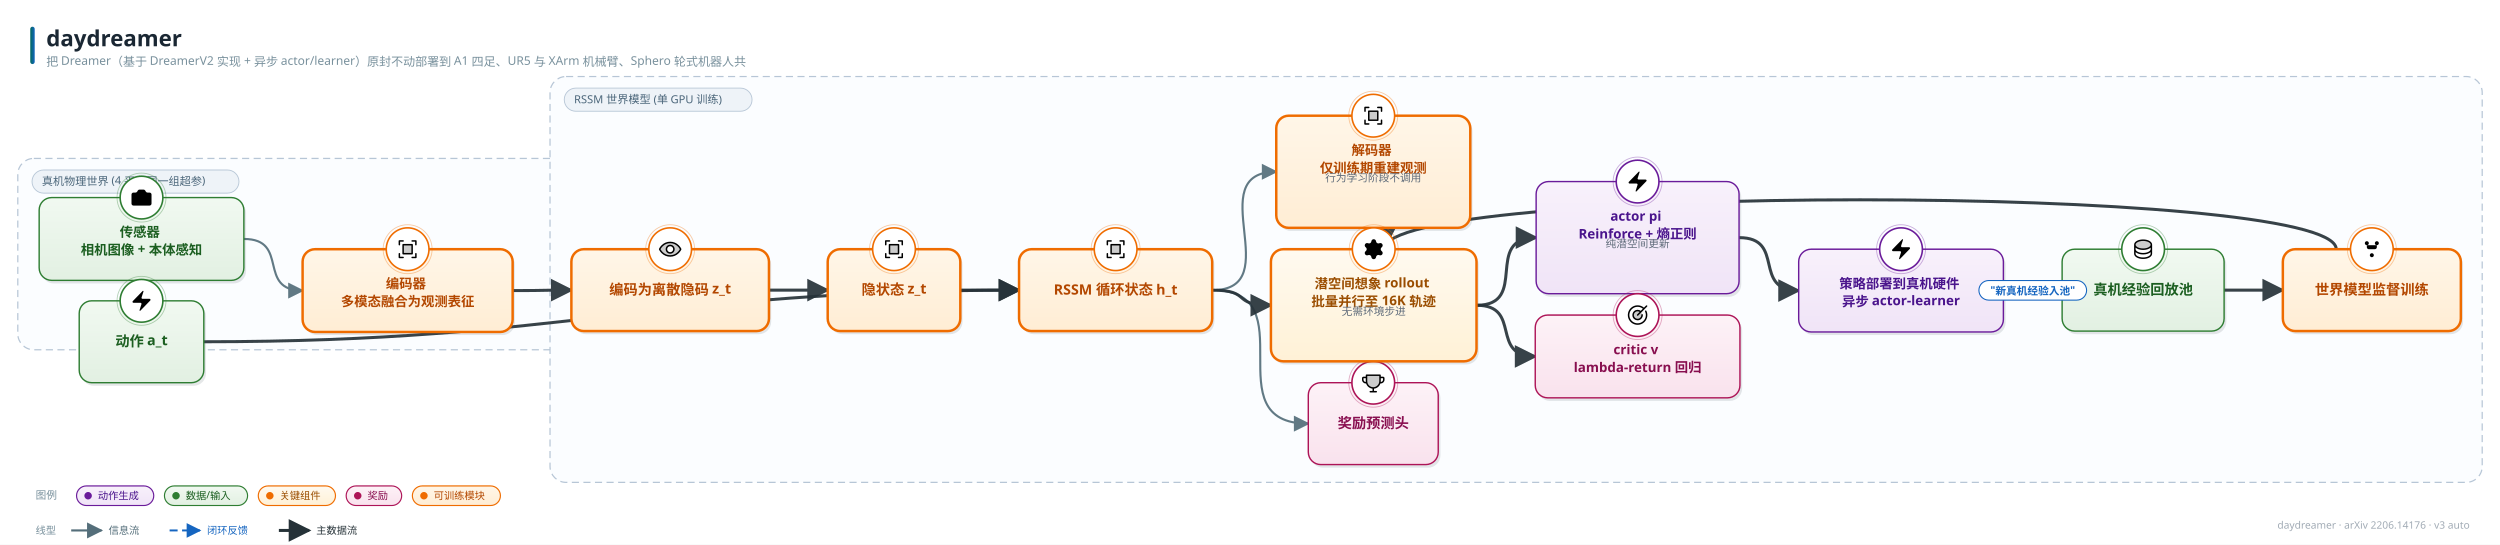
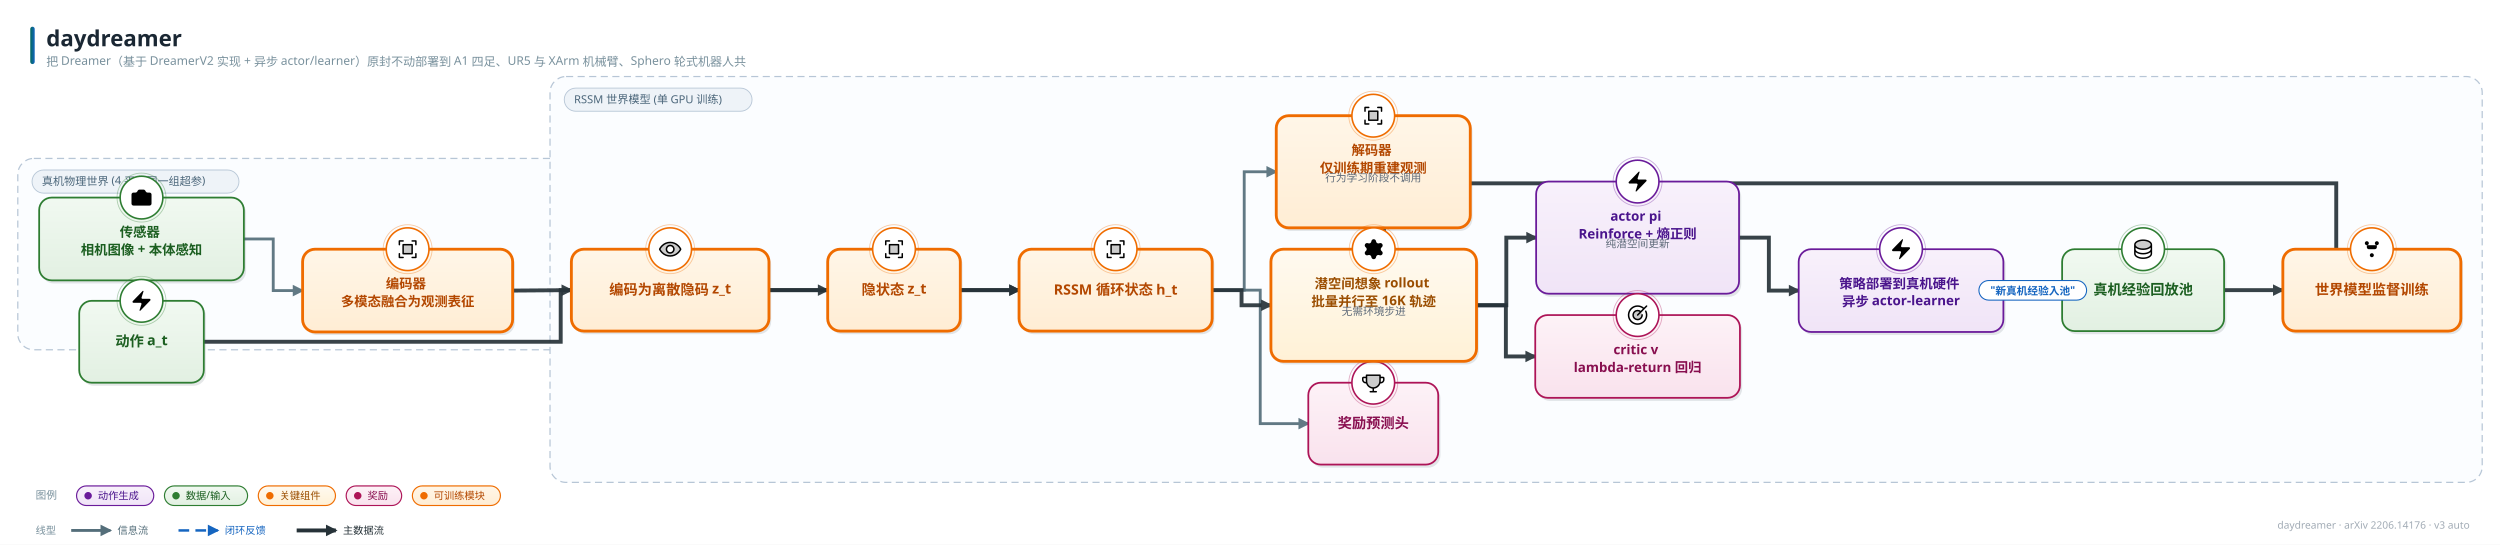
<svg xmlns="http://www.w3.org/2000/svg" width="2809" height="612" viewBox="0 0 2809 612" font-family="'PingFang SC','Hiragino Sans GB','Microsoft YaHei','Segoe UI',sans-serif">
  <style>text{font-family:'PingFang SC','Hiragino Sans GB','Microsoft YaHei','Segoe UI',sans-serif;} .lbl{font-weight:700;}</style>
  <defs>
    <linearGradient id="g-data" x1="0" y1="0" x2="0" y2="1">
      <stop offset="0" stop-color="#f1f9f1" />
      <stop offset="1" stop-color="#e2f0e2" />
    </linearGradient>
    <linearGradient id="g-frozen" x1="0" y1="0" x2="0" y2="1">
      <stop offset="0" stop-color="#f0f7fe" />
      <stop offset="1" stop-color="#dcecfb" />
    </linearGradient>
    <linearGradient id="g-train" x1="0" y1="0" x2="0" y2="1">
      <stop offset="0" stop-color="#fff6e8" />
      <stop offset="1" stop-color="#ffedd4" />
    </linearGradient>
    <linearGradient id="g-loss" x1="0" y1="0" x2="0" y2="1">
      <stop offset="0" stop-color="#fdf0f1" />
      <stop offset="1" stop-color="#f9e0e2" />
    </linearGradient>
    <linearGradient id="g-act" x1="0" y1="0" x2="0" y2="1">
      <stop offset="0" stop-color="#f8f1fb" />
      <stop offset="1" stop-color="#f0e4f7" />
    </linearGradient>
    <linearGradient id="g-loop" x1="0" y1="0" x2="0" y2="1">
      <stop offset="0" stop-color="#f2f5f7" />
      <stop offset="1" stop-color="#e6ebee" />
    </linearGradient>
    <linearGradient id="g-env" x1="0" y1="0" x2="0" y2="1">
      <stop offset="0" stop-color="#eef8f6" />
      <stop offset="1" stop-color="#dcf0ec" />
    </linearGradient>
    <linearGradient id="g-mem" x1="0" y1="0" x2="0" y2="1">
      <stop offset="0" stop-color="#fffef0" />
      <stop offset="1" stop-color="#fdf6d8" />
    </linearGradient>
    <linearGradient id="g-reward" x1="0" y1="0" x2="0" y2="1">
      <stop offset="0" stop-color="#fdf2f7" />
      <stop offset="1" stop-color="#f9e2ed" />
    </linearGradient>
    <linearGradient id="g-key" x1="0" y1="0" x2="0" y2="1">
      <stop offset="0" stop-color="#fffaf0" />
      <stop offset="1" stop-color="#fff1d6" />
    </linearGradient>
    <linearGradient id="g-title" x1="0" y1="0" x2="1" y2="0">
      <stop offset="0" stop-color="#00695c" />
      <stop offset="1" stop-color="#1565c0" />
    </linearGradient>
-     <marker id="arr-main" viewBox="0 0 10 10" refX="9" refY="5" markerWidth="7.5" markerHeight="7.5" orient="auto-start-reverse">
+     <marker id="arr-main" viewBox="0 0 10 10" refX="8.5" refY="5" markerWidth="13" markerHeight="13" markerUnits="userSpaceOnUse" orient="auto-start-reverse">
      <path d="M0 0 L10 5 L0 10 z" fill="#546e7a" />
    </marker>
-     <marker id="arr-thick" viewBox="0 0 10 10" refX="9" refY="5" markerWidth="7.5" markerHeight="7.5" orient="auto-start-reverse">
+     <marker id="arr-thick" viewBox="0 0 10 10" refX="8.5" refY="5" markerWidth="13" markerHeight="13" markerUnits="userSpaceOnUse" orient="auto-start-reverse">
      <path d="M0 0 L10 5 L0 10 z" fill="#263238" />
    </marker>
-     <marker id="arr-thin" viewBox="0 0 10 10" refX="9" refY="5" markerWidth="7.5" markerHeight="7.5" orient="auto-start-reverse">
+     <marker id="arr-thin" viewBox="0 0 10 10" refX="8.5" refY="5" markerWidth="13" markerHeight="13" markerUnits="userSpaceOnUse" orient="auto-start-reverse">
      <path d="M0 0 L10 5 L0 10 z" fill="#9fb0bb" />
    </marker>
-     <marker id="arr-fb" viewBox="0 0 10 10" refX="9" refY="5" markerWidth="7.5" markerHeight="7.5" orient="auto-start-reverse">
+     <marker id="arr-fb" viewBox="0 0 10 10" refX="8.5" refY="5" markerWidth="13" markerHeight="13" markerUnits="userSpaceOnUse" orient="auto-start-reverse">
      <path d="M0 0 L10 5 L0 10 z" fill="#1565c0" />
    </marker>
-     <marker id="arr-loss" viewBox="0 0 10 10" refX="9" refY="5" markerWidth="7.5" markerHeight="7.5" orient="auto-start-reverse">
+     <marker id="arr-loss" viewBox="0 0 10 10" refX="8.5" refY="5" markerWidth="13" markerHeight="13" markerUnits="userSpaceOnUse" orient="auto-start-reverse">
      <path d="M0 0 L10 5 L0 10 z" fill="#c62828" />
    </marker>
  </defs>
  <rect width="2809" height="612" fill="#ffffff" />
  <rect x="34" y="30" width="5" height="42" rx="2.5" fill="url(#g-title)" />
  <text x="52" y="52" font-size="25" font-weight="800" fill="#1a2733">daydreamer</text>
  <text x="52" y="74" font-size="13.5" fill="#78909c">把 Dreamer（基于 DreamerV2 实现 + 异步 actor/learner）原封不动部署到 A1 四足、UR5 与 XArm 机械臂、Sphero 轮式机器人共 </text>
  <text x="2775" y="594" font-size="11.5" fill="#a0aab4" text-anchor="end">daydreamer · arXiv 2206.14176 · v3 auto</text>
  <rect x="20" y="178" width="2503" height="215" rx="18" fill="#fbfdff" stroke="#b7c6d6" stroke-width="1.4" stroke-dasharray="8 5" />
  <rect x="36" y="191" width="232.5" height="26" rx="13" fill="#eef3f8" stroke="#b7c6d6" />
  <text x="47" y="208" font-size="12.5" fill="#4a6579">真机物理世界 (4 平台同一组超参)</text>
  <rect x="618" y="86" width="2171" height="456" rx="18" fill="#fbfdff" stroke="#b7c6d6" stroke-width="1.4" stroke-dasharray="8 5" />
  <rect x="634" y="99" width="211.0" height="26" rx="13" fill="#eef3f8" stroke="#b7c6d6" />
  <text x="645" y="116" font-size="12.5" fill="#4a6579">RSSM 世界模型 (单 GPU 训练)</text>
-   <path d="M 274.0 268.5 C 326.1 268.5, 287.9 326.5, 340.0 326.5" fill="none" stroke="#546e7a" stroke-width="2.4" marker-end="url(#arr-main)" opacity="0.92" />
-   <path d="M 2251.0 326.5 C 2297.0 326.5, 2271.0 326.0, 2317.0 326.0" fill="none" stroke="#1565c0" stroke-width="2.2" stroke-dasharray="9 5" marker-end="url(#arr-fb)" opacity="0.92" />
-   <path d="M 576.0 326.5 C 622.0 326.5, 596.0 326.0, 642.0 326.0" fill="none" stroke="#263238" stroke-width="3.4" marker-end="url(#arr-thick)" opacity="0.92" />
-   <path d="M 864.0 326.0 C 910.0 326.0, 884.0 326.0, 930.0 326.0" fill="none" stroke="#263238" stroke-width="3.4" marker-end="url(#arr-thick)" opacity="0.92" />
-   <path d="M 229.0 384.0 C 638.1 384.0, 735.9 326.0, 1145.0 326.0" fill="none" stroke="#263238" stroke-width="3.4" marker-end="url(#arr-thick)" opacity="0.92" />
-   <path d="M 1079.0 326.0 C 1125.0 326.0, 1099.0 326.0, 1145.0 326.0" fill="none" stroke="#263238" stroke-width="3.4" marker-end="url(#arr-thick)" opacity="0.92" />
-   <path d="M 1362.0 326.0 C 1448.1 326.0, 1347.9 193.0, 1434.0 193.0" fill="none" stroke="#546e7a" stroke-width="2.4" marker-end="url(#arr-main)" opacity="0.92" />
-   <path d="M 1362.0 326.0 C 1470.4 326.0, 1361.6 476.0, 1470.0 476.0" fill="none" stroke="#546e7a" stroke-width="2.4" marker-end="url(#arr-main)" opacity="0.92" />
-   <path d="M 2499.0 326.0 C 2545.0 326.0, 2519.0 326.0, 2565.0 326.0" fill="none" stroke="#263238" stroke-width="3.4" marker-end="url(#arr-thick)" opacity="0.92" />
-   <path d="M 2625.0 280.0 C 2625.0 206.0, 1555.0 206.0, 1555.0 280.0" fill="none" stroke="#263238" stroke-width="3.4" marker-end="url(#arr-thick)" opacity="0.92" />
-   <path d="M 1362.0 326.0 C 1408.0 326.0, 1382.0 343.0, 1428.0 343.0" fill="none" stroke="#263238" stroke-width="3.4" marker-end="url(#arr-thick)" opacity="0.92" />
-   <path d="M 1659.0 343.0 C 1719.1 343.0, 1665.9 267.0, 1726.0 267.0" fill="none" stroke="#263238" stroke-width="3.4" marker-end="url(#arr-thick)" opacity="0.92" />
-   <path d="M 1659.0 343.0 C 1710.9 343.0, 1673.1 400.5, 1725.0 400.5" fill="none" stroke="#263238" stroke-width="3.4" marker-end="url(#arr-thick)" opacity="0.92" />
-   <path d="M 1954.0 267.0 C 2007.1 267.0, 1967.9 326.5, 2021.0 326.5" fill="none" stroke="#263238" stroke-width="3.4" marker-end="url(#arr-thick)" opacity="0.92" />
+   <path d="M 274.0 268.5 L 307.0 268.5 L 307.0 326.5 L 340.0 326.5" fill="none" stroke="#546e7a" stroke-width="3.2" marker-end="url(#arr-main)" opacity="0.92" />
+   <path d="M 2251.0 326.5 L 2317.0 326.0" fill="none" stroke="#1565c0" stroke-width="2.8" stroke-dasharray="12 7" marker-end="url(#arr-fb)" opacity="0.92" />
+   <path d="M 576.0 326.5 L 642.0 326.0" fill="none" stroke="#263238" stroke-width="4.4" marker-end="url(#arr-thick)" opacity="0.92" />
+   <path d="M 864.0 326.0 L 930.0 326.0" fill="none" stroke="#263238" stroke-width="4.4" marker-end="url(#arr-thick)" opacity="0.92" />
+   <path d="M 229.0 384.0 L 630.0 384.0 L 630.0 326.0 L 1145.0 326.0" fill="none" stroke="#263238" stroke-width="4.4" marker-end="url(#arr-thick)" opacity="0.92" />
+   <path d="M 1079.0 326.0 L 1145.0 326.0" fill="none" stroke="#263238" stroke-width="4.4" marker-end="url(#arr-thick)" opacity="0.92" />
+   <path d="M 1362.0 326.0 L 1398.0 326.0 L 1398.0 193.0 L 1434.0 193.0" fill="none" stroke="#546e7a" stroke-width="3.2" marker-end="url(#arr-main)" opacity="0.92" />
+   <path d="M 1362.0 326.0 L 1416.0 326.0 L 1416.0 476.0 L 1470.0 476.0" fill="none" stroke="#546e7a" stroke-width="3.2" marker-end="url(#arr-main)" opacity="0.92" />
+   <path d="M 2499.0 326.0 L 2565.0 326.0" fill="none" stroke="#263238" stroke-width="4.4" marker-end="url(#arr-thick)" opacity="0.92" />
+   <path d="M 2625.0 280.0 L 2625.0 206.0 L 1555.0 206.0 L 1555.0 280.0" fill="none" stroke="#263238" stroke-width="4.4" marker-end="url(#arr-thick)" opacity="0.92" />
+   <path d="M 1362.0 326.0 L 1395.0 326.0 L 1395.0 343.0 L 1428.0 343.0" fill="none" stroke="#263238" stroke-width="4.4" marker-end="url(#arr-thick)" opacity="0.92" />
+   <path d="M 1659.0 343.0 L 1692.5 343.0 L 1692.5 267.0 L 1726.0 267.0" fill="none" stroke="#263238" stroke-width="4.4" marker-end="url(#arr-thick)" opacity="0.92" />
+   <path d="M 1659.0 343.0 L 1692.0 343.0 L 1692.0 400.5 L 1725.0 400.5" fill="none" stroke="#263238" stroke-width="4.4" marker-end="url(#arr-thick)" opacity="0.92" />
+   <path d="M 1954.0 267.0 L 1987.5 267.0 L 1987.5 326.5 L 2021.0 326.5" fill="none" stroke="#263238" stroke-width="4.4" marker-end="url(#arr-thick)" opacity="0.92" />
  <rect x="46.5" y="225.5" width="230" height="93" rx="14" fill="#37474f" opacity="0.13" />
-   <rect x="44" y="222" width="230" height="93" rx="14" fill="url(#g-data)" stroke="#2e7d32" stroke-width="1.6" />
+   <rect x="44" y="222" width="230" height="93" rx="14" fill="url(#g-data)" stroke="#2e7d32" stroke-width="2.0" />
  <circle cx="159.0" cy="222" r="24" fill="#ffffff" stroke="#2e7d32" stroke-width="1.8" />
  <circle cx="159.0" cy="222" r="27.5" fill="none" stroke="#2e7d32" stroke-width="1" opacity="0.35" />
  <g transform="translate(145.5,208.5) scale(1.125)">
    <path d="M13.997 4a2 2 0 0 1 1.76 1.05l.486.9A2 2 0 0 0 18.003 7H20a2 2 0 0 1 2 2v9a2 2 0 0 1-2 2H4a2 2 0 0 1-2-2V9a2 2 0 0 1 2-2h1.997a2 2 0 0 0 1.759-1.048l.489-.904A2 2 0 0 1 10.004 4z" />
    <circle cx="12" cy="13" r="3" />
  </g>
  <text x="159.0" y="266" font-size="15" class="lbl" fill="#1b5e20" text-anchor="middle">
    <tspan x="159.0" dy="0">传感器</tspan>
    <tspan x="159.0" dy="20">相机图像 + 本体感知</tspan>
  </text>
  <rect x="342.5" y="283.5" width="236" height="93" rx="14" fill="#37474f" opacity="0.13" />
-   <rect x="340" y="280" width="236" height="93" rx="14" fill="url(#g-train)" stroke="#ef6c00" stroke-width="2.8" />
+   <rect x="340" y="280" width="236" height="93" rx="14" fill="url(#g-train)" stroke="#ef6c00" stroke-width="3.2" />
  <circle cx="458.0" cy="280" r="24" fill="#ffffff" stroke="#ef6c00" stroke-width="1.8" />
  <circle cx="458.0" cy="280" r="27.5" fill="none" stroke="#ef6c00" stroke-width="1" opacity="0.35" />
  <g transform="translate(444.5,266.5) scale(0.1055)">
    <path d="M176,80v96H80V80Z" opacity="0.2" />
    <path d="M224,40V80a8,8,0,0,1-16,0V48H176a8,8,0,0,1,0-16h40A8,8,0,0,1,224,40ZM80,208H48V176a8,8,0,0,0-16,0v40a8,8,0,0,0,8,8H80a8,8,0,0,0,0-16Zm136-40a8,8,0,0,0-8,8v32H176a8,8,0,0,0,0,16h40a8,8,0,0,0,8-8V176A8,8,0,0,0,216,168ZM40,88a8,8,0,0,0,8-8V48H80a8,8,0,0,0,0-16H40a8,8,0,0,0-8,8V80A8,8,0,0,0,40,88ZM80,72h96a8,8,0,0,1,8,8v96a8,8,0,0,1-8,8H80a8,8,0,0,1-8-8V80A8,8,0,0,1,80,72Zm8,96h80V88H88Z" />
  </g>
  <text x="458.0" y="324" font-size="15" class="lbl" fill="#b34700" text-anchor="middle">
    <tspan x="458.0" dy="0">编码器</tspan>
    <tspan x="458.0" dy="20">多模态融合为观测表征</tspan>
  </text>
  <rect x="2023.5" y="283.5" width="230" height="93" rx="14" fill="#37474f" opacity="0.13" />
-   <rect x="2021" y="280" width="230" height="93" rx="14" fill="url(#g-act)" stroke="#6a1b9a" stroke-width="1.6" />
+   <rect x="2021" y="280" width="230" height="93" rx="14" fill="url(#g-act)" stroke="#6a1b9a" stroke-width="2.0" />
  <circle cx="2136.0" cy="280" r="24" fill="#ffffff" stroke="#6a1b9a" stroke-width="1.8" />
  <circle cx="2136.0" cy="280" r="27.5" fill="none" stroke="#6a1b9a" stroke-width="1" opacity="0.35" />
  <g transform="translate(2122.5,266.5) scale(1.125)">
    <path d="M4 14a1 1 0 0 1-.78-1.63l9.9-10.2a.5.5 0 0 1 .86.46l-1.92 6.02A1 1 0 0 0 13 10h7a1 1 0 0 1 .78 1.63l-9.9 10.2a.5.5 0 0 1-.86-.46l1.92-6.02A1 1 0 0 0 11 14z" />
  </g>
  <text x="2136.0" y="324" font-size="15" class="lbl" fill="#4a148c" text-anchor="middle">
    <tspan x="2136.0" dy="0">策略部署到真机硬件</tspan>
    <tspan x="2136.0" dy="20">异步 actor-learner</tspan>
  </text>
  <rect x="2319.5" y="283.5" width="182" height="92" rx="14" fill="#37474f" opacity="0.13" />
-   <rect x="2317" y="280" width="182" height="92" rx="14" fill="url(#g-data)" stroke="#2e7d32" stroke-width="1.6" />
+   <rect x="2317" y="280" width="182" height="92" rx="14" fill="url(#g-data)" stroke="#2e7d32" stroke-width="2.0" />
  <circle cx="2408.0" cy="280" r="24" fill="#ffffff" stroke="#2e7d32" stroke-width="1.8" />
  <circle cx="2408.0" cy="280" r="27.5" fill="none" stroke="#2e7d32" stroke-width="1" opacity="0.35" />
  <g transform="translate(2394.5,266.5) scale(0.1055)">
    <path d="M216,80c0,26.51-39.4,48-88,48S40,106.51,40,80s39.4-48,88-48S216,53.49,216,80Z" opacity="0.2" />
    <path d="M128,24C74.17,24,32,48.6,32,80v96c0,31.4,42.17,56,96,56s96-24.6,96-56V80C224,48.6,181.83,24,128,24Zm80,104c0,9.62-7.88,19.43-21.61,26.92C170.93,163.35,150.19,168,128,168s-42.93-4.65-58.39-13.08C55.88,147.43,48,137.62,48,128V111.36c17.06,15,46.23,24.64,80,24.64s62.94-9.68,80-24.64ZM69.61,53.08C85.07,44.65,105.81,40,128,40s42.93,4.65,58.39,13.08C200.12,60.57,208,70.38,208,80s-7.88,19.43-21.61,26.92C170.93,115.35,150.19,120,128,120s-42.93-4.65-58.39-13.08C55.88,99.43,48,89.62,48,80S55.88,60.57,69.61,53.08ZM186.39,202.92C170.93,211.35,150.19,216,128,216s-42.93-4.65-58.39-13.08C55.88,195.43,48,185.62,48,176V159.36c17.06,15,46.23,24.64,80,24.64s62.94-9.68,80-24.64V176C208,185.62,200.12,195.43,186.39,202.92Z" />
  </g>
  <text x="2408.0" y="331" font-size="16" class="lbl" fill="#1b5e20" text-anchor="middle">真机经验回放池</text>
  <rect x="644.5" y="283.5" width="222" height="92" rx="14" fill="#37474f" opacity="0.13" />
-   <rect x="642" y="280" width="222" height="92" rx="14" fill="url(#g-train)" stroke="#ef6c00" stroke-width="2.8" />
+   <rect x="642" y="280" width="222" height="92" rx="14" fill="url(#g-train)" stroke="#ef6c00" stroke-width="3.2" />
  <circle cx="753.0" cy="280" r="24" fill="#ffffff" stroke="#ef6c00" stroke-width="1.8" />
  <circle cx="753.0" cy="280" r="27.5" fill="none" stroke="#ef6c00" stroke-width="1" opacity="0.35" />
  <g transform="translate(739.5,266.5) scale(0.1055)">
    <path d="M128,56C48,56,16,128,16,128s32,72,112,72,112-72,112-72S208,56,128,56Zm0,112a40,40,0,1,1,40-40A40,40,0,0,1,128,168Z" opacity="0.2" />
    <path d="M247.31,124.76c-.35-.79-8.82-19.58-27.65-38.41C194.57,61.26,162.88,48,128,48S61.43,61.26,36.34,86.35C17.51,105.18,9,124,8.69,124.76a8,8,0,0,0,0,6.5c.35.79,8.82,19.57,27.65,38.4C61.43,194.74,93.12,208,128,208s66.57-13.26,91.66-38.34c18.83-18.83,27.3-37.61,27.65-38.4A8,8,0,0,0,247.31,124.76ZM128,192c-30.78,0-57.67-11.19-79.93-33.25A133.47,133.47,0,0,1,25,128,133.33,133.33,0,0,1,48.07,97.25C70.33,75.19,97.22,64,128,64s57.67,11.19,79.93,33.25A133.46,133.46,0,0,1,231.05,128C223.84,141.46,192.43,192,128,192Zm0-112a48,48,0,1,0,48,48A48.05,48.05,0,0,0,128,80Zm0,80a32,32,0,1,1,32-32A32,32,0,0,1,128,160Z" />
  </g>
  <text x="753.0" y="331" font-size="16" class="lbl" fill="#b34700" text-anchor="middle">编码为离散隐码 z_t</text>
  <rect x="1147.5" y="283.5" width="217" height="92" rx="14" fill="#37474f" opacity="0.13" />
-   <rect x="1145" y="280" width="217" height="92" rx="14" fill="url(#g-train)" stroke="#ef6c00" stroke-width="2.8" />
+   <rect x="1145" y="280" width="217" height="92" rx="14" fill="url(#g-train)" stroke="#ef6c00" stroke-width="3.2" />
  <circle cx="1253.5" cy="280" r="24" fill="#ffffff" stroke="#ef6c00" stroke-width="1.8" />
  <circle cx="1253.5" cy="280" r="27.5" fill="none" stroke="#ef6c00" stroke-width="1" opacity="0.35" />
  <g transform="translate(1240.0,266.5) scale(0.1055)">
    <path d="M176,80v96H80V80Z" opacity="0.2" />
    <path d="M224,40V80a8,8,0,0,1-16,0V48H176a8,8,0,0,1,0-16h40A8,8,0,0,1,224,40ZM80,208H48V176a8,8,0,0,0-16,0v40a8,8,0,0,0,8,8H80a8,8,0,0,0,0-16Zm136-40a8,8,0,0,0-8,8v32H176a8,8,0,0,0,0,16h40a8,8,0,0,0,8-8V176A8,8,0,0,0,216,168ZM40,88a8,8,0,0,0,8-8V48H80a8,8,0,0,0,0-16H40a8,8,0,0,0-8,8V80A8,8,0,0,0,40,88ZM80,72h96a8,8,0,0,1,8,8v96a8,8,0,0,1-8,8H80a8,8,0,0,1-8-8V80A8,8,0,0,1,80,72Zm8,96h80V88H88Z" />
  </g>
  <text x="1253.5" y="331" font-size="16" class="lbl" fill="#b34700" text-anchor="middle">RSSM 循环状态 h_t</text>
  <rect x="1436.5" y="133.5" width="218" height="126" rx="14" fill="#37474f" opacity="0.13" />
-   <rect x="1434" y="130" width="218" height="126" rx="14" fill="url(#g-train)" stroke="#ef6c00" stroke-width="2.8" />
+   <rect x="1434" y="130" width="218" height="126" rx="14" fill="url(#g-train)" stroke="#ef6c00" stroke-width="3.2" />
  <circle cx="1543.0" cy="130" r="24" fill="#ffffff" stroke="#ef6c00" stroke-width="1.8" />
  <circle cx="1543.0" cy="130" r="27.5" fill="none" stroke="#ef6c00" stroke-width="1" opacity="0.35" />
  <g transform="translate(1529.5,116.5) scale(0.1055)">
    <path d="M176,80v96H80V80Z" opacity="0.2" />
    <path d="M224,40V80a8,8,0,0,1-16,0V48H176a8,8,0,0,1,0-16h40A8,8,0,0,1,224,40ZM80,208H48V176a8,8,0,0,0-16,0v40a8,8,0,0,0,8,8H80a8,8,0,0,0,0-16Zm136-40a8,8,0,0,0-8,8v32H176a8,8,0,0,0,0,16h40a8,8,0,0,0,8-8V176A8,8,0,0,0,216,168ZM40,88a8,8,0,0,0,8-8V48H80a8,8,0,0,0,0-16H40a8,8,0,0,0-8,8V80A8,8,0,0,0,40,88ZM80,72h96a8,8,0,0,1,8,8v96a8,8,0,0,1-8,8H80a8,8,0,0,1-8-8V80A8,8,0,0,1,80,72Zm8,96h80V88H88Z" />
  </g>
  <text x="1543.0" y="174" font-size="15" class="lbl" fill="#b34700" text-anchor="middle">
    <tspan x="1543.0" dy="0">解码器</tspan>
    <tspan x="1543.0" dy="20">仅训练期重建观测</tspan>
  </text>
  <text x="1543.0" y="204" font-size="12" fill="#5f6b7a" text-anchor="middle">行为学习阶段不调用</text>
  <rect x="1472.5" y="433.5" width="146" height="92" rx="14" fill="#37474f" opacity="0.13" />
-   <rect x="1470" y="430" width="146" height="92" rx="14" fill="url(#g-reward)" stroke="#ad1457" stroke-width="1.6" />
+   <rect x="1470" y="430" width="146" height="92" rx="14" fill="url(#g-reward)" stroke="#ad1457" stroke-width="2.0" />
  <circle cx="1543.0" cy="430" r="24" fill="#ffffff" stroke="#ad1457" stroke-width="1.8" />
  <circle cx="1543.0" cy="430" r="27.5" fill="none" stroke="#ad1457" stroke-width="1" opacity="0.35" />
  <g transform="translate(1529.5,416.5) scale(0.1055)">
    <path d="M200,48v63.1c0,39.7-31.75,72.6-71.45,72.9A72,72,0,0,1,56,112V48Z" opacity="0.2" />
    <path d="M232,64H208V48a8,8,0,0,0-8-8H56a8,8,0,0,0-8,8V64H24A16,16,0,0,0,8,80V96a40,40,0,0,0,40,40h3.65A80.13,80.13,0,0,0,120,191.61V216H96a8,8,0,0,0,0,16h64a8,8,0,0,0,0-16H136V191.58c31.94-3.23,58.44-25.64,68.08-55.58H208a40,40,0,0,0,40-40V80A16,16,0,0,0,232,64ZM48,120A24,24,0,0,1,24,96V80H48v32q0,4,.39,8Zm144-8.9c0,35.52-29,64.64-64,64.9a64,64,0,0,1-64-64V56H192ZM232,96a24,24,0,0,1-24,24h-.5a81.81,81.81,0,0,0,.5-8.9V80h24Z" />
  </g>
  <text x="1543.0" y="481" font-size="16" class="lbl" fill="#880e4f" text-anchor="middle">奖励预测头</text>
  <rect x="2567.5" y="283.5" width="200" height="92" rx="14" fill="#37474f" opacity="0.13" />
-   <rect x="2565" y="280" width="200" height="92" rx="14" fill="url(#g-train)" stroke="#ef6c00" stroke-width="2.8" />
+   <rect x="2565" y="280" width="200" height="92" rx="14" fill="url(#g-train)" stroke="#ef6c00" stroke-width="3.2" />
  <circle cx="2665.0" cy="280" r="24" fill="#ffffff" stroke="#ef6c00" stroke-width="1.8" />
  <circle cx="2665.0" cy="280" r="27.5" fill="none" stroke="#ef6c00" stroke-width="1" opacity="0.35" />
  <g transform="translate(2651.5,266.5) scale(1.125)">
    <path stroke="none" d="M0 0h24v24H0z" fill="none" />
    <path d="M10 18a2 2 0 1 0 4 0a2 2 0 1 0 -4 0" />
    <path d="M5 6a2 2 0 1 0 4 0a2 2 0 1 0 -4 0" />
    <path d="M15 6a2 2 0 1 0 4 0a2 2 0 1 0 -4 0" />
    <path d="M7 8v2a2 2 0 0 0 2 2h6a2 2 0 0 0 2 -2v-2" />
    <path d="M12 12l0 4" />
  </g>
  <text x="2665.0" y="331" font-size="16" class="lbl" fill="#b34700" text-anchor="middle">世界模型监督训练</text>
  <rect x="932.5" y="283.5" width="149" height="92" rx="14" fill="#37474f" opacity="0.13" />
-   <rect x="930" y="280" width="149" height="92" rx="14" fill="url(#g-train)" stroke="#ef6c00" stroke-width="2.8" />
+   <rect x="930" y="280" width="149" height="92" rx="14" fill="url(#g-train)" stroke="#ef6c00" stroke-width="3.2" />
  <circle cx="1004.5" cy="280" r="24" fill="#ffffff" stroke="#ef6c00" stroke-width="1.8" />
  <circle cx="1004.5" cy="280" r="27.5" fill="none" stroke="#ef6c00" stroke-width="1" opacity="0.35" />
  <g transform="translate(991.0,266.5) scale(0.1055)">
    <path d="M176,80v96H80V80Z" opacity="0.2" />
    <path d="M224,40V80a8,8,0,0,1-16,0V48H176a8,8,0,0,1,0-16h40A8,8,0,0,1,224,40ZM80,208H48V176a8,8,0,0,0-16,0v40a8,8,0,0,0,8,8H80a8,8,0,0,0,0-16Zm136-40a8,8,0,0,0-8,8v32H176a8,8,0,0,0,0,16h40a8,8,0,0,0,8-8V176A8,8,0,0,0,216,168ZM40,88a8,8,0,0,0,8-8V48H80a8,8,0,0,0,0-16H40a8,8,0,0,0-8,8V80A8,8,0,0,0,40,88ZM80,72h96a8,8,0,0,1,8,8v96a8,8,0,0,1-8,8H80a8,8,0,0,1-8-8V80A8,8,0,0,1,80,72Zm8,96h80V88H88Z" />
  </g>
  <text x="1004.5" y="331" font-size="16" class="lbl" fill="#b34700" text-anchor="middle">隐状态 z_t</text>
  <rect x="91.5" y="341.5" width="140" height="92" rx="14" fill="#37474f" opacity="0.13" />
-   <rect x="89" y="338" width="140" height="92" rx="14" fill="url(#g-data)" stroke="#2e7d32" stroke-width="1.6" />
+   <rect x="89" y="338" width="140" height="92" rx="14" fill="url(#g-data)" stroke="#2e7d32" stroke-width="2.0" />
  <circle cx="159.0" cy="338" r="24" fill="#ffffff" stroke="#2e7d32" stroke-width="1.8" />
  <circle cx="159.0" cy="338" r="27.5" fill="none" stroke="#2e7d32" stroke-width="1" opacity="0.35" />
  <g transform="translate(145.5,324.5) scale(1.125)">
    <path d="M4 14a1 1 0 0 1-.78-1.63l9.9-10.2a.5.5 0 0 1 .86.46l-1.92 6.02A1 1 0 0 0 13 10h7a1 1 0 0 1 .78 1.63l-9.9 10.2a.5.5 0 0 1-.86-.46l1.92-6.02A1 1 0 0 0 11 14z" />
  </g>
  <text x="159.0" y="389" font-size="16" class="lbl" fill="#1b5e20" text-anchor="middle">动作 a_t</text>
  <rect x="1430.5" y="283.5" width="231" height="126" rx="14" fill="#37474f" opacity="0.13" />
-   <rect x="1428" y="280" width="231" height="126" rx="14" fill="url(#g-key)" stroke="#ef6c00" stroke-width="2.8" />
+   <rect x="1428" y="280" width="231" height="126" rx="14" fill="url(#g-key)" stroke="#ef6c00" stroke-width="3.2" />
  <circle cx="1543.5" cy="280" r="24" fill="#ffffff" stroke="#ef6c00" stroke-width="1.8" />
  <circle cx="1543.5" cy="280" r="27.5" fill="none" stroke="#ef6c00" stroke-width="1" opacity="0.35" />
  <g transform="translate(1530.0,266.5) scale(1.125)">
    <path d="M9.671 4.136a2.34 2.34 0 0 1 4.659 0 2.34 2.34 0 0 0 3.319 1.915 2.34 2.34 0 0 1 2.33 4.033 2.34 2.34 0 0 0 0 3.831 2.34 2.34 0 0 1-2.33 4.033 2.34 2.34 0 0 0-3.319 1.915 2.34 2.34 0 0 1-4.659 0 2.34 2.34 0 0 0-3.32-1.915 2.34 2.34 0 0 1-2.33-4.033 2.34 2.34 0 0 0 0-3.831A2.34 2.34 0 0 1 6.35 6.051a2.34 2.34 0 0 0 3.319-1.915" />
    <circle cx="12" cy="12" r="3" />
  </g>
  <text x="1543.5" y="324" font-size="15" class="lbl" fill="#9a4d00" text-anchor="middle">
    <tspan x="1543.5" dy="0">潜空间想象 rollout</tspan>
    <tspan x="1543.5" dy="20">批量并行至 16K 轨迹</tspan>
  </text>
  <text x="1543.5" y="354" font-size="12" fill="#5f6b7a" text-anchor="middle">无需环境步进</text>
  <rect x="1728.5" y="207.5" width="228" height="126" rx="14" fill="#37474f" opacity="0.13" />
-   <rect x="1726" y="204" width="228" height="126" rx="14" fill="url(#g-act)" stroke="#6a1b9a" stroke-width="1.6" />
+   <rect x="1726" y="204" width="228" height="126" rx="14" fill="url(#g-act)" stroke="#6a1b9a" stroke-width="2.0" />
  <circle cx="1840.0" cy="204" r="24" fill="#ffffff" stroke="#6a1b9a" stroke-width="1.8" />
  <circle cx="1840.0" cy="204" r="27.5" fill="none" stroke="#6a1b9a" stroke-width="1" opacity="0.35" />
  <g transform="translate(1826.5,190.5) scale(1.125)">
    <path d="M4 14a1 1 0 0 1-.78-1.63l9.9-10.2a.5.5 0 0 1 .86.46l-1.92 6.02A1 1 0 0 0 13 10h7a1 1 0 0 1 .78 1.63l-9.9 10.2a.5.5 0 0 1-.86-.46l1.92-6.02A1 1 0 0 0 11 14z" />
  </g>
  <text x="1840.0" y="248" font-size="15" class="lbl" fill="#4a148c" text-anchor="middle">
    <tspan x="1840.0" dy="0">actor pi</tspan>
    <tspan x="1840.0" dy="20">Reinforce + 熵正则</tspan>
  </text>
  <text x="1840.0" y="278" font-size="12" fill="#5f6b7a" text-anchor="middle">纯潜空间更新</text>
  <rect x="1727.5" y="357.5" width="230" height="93" rx="14" fill="#37474f" opacity="0.13" />
-   <rect x="1725" y="354" width="230" height="93" rx="14" fill="url(#g-reward)" stroke="#ad1457" stroke-width="1.6" />
+   <rect x="1725" y="354" width="230" height="93" rx="14" fill="url(#g-reward)" stroke="#ad1457" stroke-width="2.0" />
  <circle cx="1840.0" cy="354" r="24" fill="#ffffff" stroke="#ad1457" stroke-width="1.8" />
  <circle cx="1840.0" cy="354" r="27.5" fill="none" stroke="#ad1457" stroke-width="1" opacity="0.35" />
  <g transform="translate(1826.5,340.5) scale(0.1055)">
    <path d="M176,128a48,48,0,1,1-48-48A48,48,0,0,1,176,128Z" opacity="0.2" />
    <path d="M221.87,83.16A104.1,104.1,0,1,1,195.67,49l22.67-22.68a8,8,0,0,1,11.32,11.32l-96,96a8,8,0,0,1-11.32-11.32l27.72-27.72a40,40,0,1,0,17.87,31.09,8,8,0,1,1,16-.9,56,56,0,1,1-22.38-41.65L184.3,60.39a87.88,87.88,0,1,0,23.13,29.67,8,8,0,0,1,14.44-6.9Z" />
  </g>
  <text x="1840.0" y="398" font-size="15" class="lbl" fill="#880e4f" text-anchor="middle">
    <tspan x="1840.0" dy="0">critic v</tspan>
    <tspan x="1840.0" dy="20">lambda-return 回归</tspan>
  </text>
  <g transform="translate(2284.0,326.2)">
    <rect x="-60.5" y="-11" width="121.0" height="22" rx="11" fill="#ffffff" stroke="#1565c0" stroke-width="1.2" />
    <text y="4" font-size="12" fill="#1565c0" font-weight="600" text-anchor="middle">"新真机经验入池"</text>
  </g>
  <text x="40" y="560.5" font-size="12" fill="#78909c">图例</text>
  <g>
    <rect x="86" y="546" width="86.76" height="22" rx="11" fill="url(#g-act)" stroke="#6a1b9a" stroke-width="1.3" />
    <circle cx="99" cy="557" r="4.2" fill="#6a1b9a" />
    <text x="110" y="561" font-size="11.5" fill="#4a148c">动作生成</text>
  </g>
  <g>
    <rect x="184.76" y="546" width="93.43" height="22" rx="11" fill="url(#g-data)" stroke="#2e7d32" stroke-width="1.3" />
    <circle cx="197.76" cy="557" r="4.2" fill="#2e7d32" />
    <text x="208.76" y="561" font-size="11.5" fill="#1b5e20">数据/输入</text>
  </g>
  <g>
    <rect x="290.19" y="546" width="86.76" height="22" rx="11" fill="url(#g-key)" stroke="#ef6c00" stroke-width="1.3" />
    <circle cx="303.19" cy="557" r="4.2" fill="#ef6c00" />
    <text x="314.19" y="561" font-size="11.5" fill="#9a4d00">关键组件</text>
  </g>
  <g>
    <rect x="388.95" y="546" width="62.38" height="22" rx="11" fill="url(#g-reward)" stroke="#ad1457" stroke-width="1.3" />
    <circle cx="401.95" cy="557" r="4.2" fill="#ad1457" />
    <text x="412.95" y="561" font-size="11.5" fill="#880e4f">奖励</text>
  </g>
  <g>
    <rect x="463.33" y="546" width="98.95" height="22" rx="11" fill="url(#g-train)" stroke="#ef6c00" stroke-width="1.3" />
    <circle cx="476.33" cy="557" r="4.2" fill="#ef6c00" />
    <text x="487.33" y="561" font-size="11.5" fill="#b34700">可训练模块</text>
  </g>
  <text x="40" y="600" font-size="11.5" fill="#78909c">线型</text>
  <g>
-     <path d="M 80 596 h 34" stroke="#546e7a" stroke-width="2.4" marker-end="url(#arr-main)" />
-     <text x="122" y="600" font-size="11.5" fill="#546e7a">信息流</text>
-   </g>
-   <g>
-     <path d="M 190.57 596 h 34" stroke="#1565c0" stroke-width="2.2" stroke-dasharray="9 5" marker-end="url(#arr-fb)" />
-     <text x="232.57" y="600" font-size="11.5" fill="#1565c0">闭环反馈</text>
-   </g>
-   <g>
-     <path d="M 313.33 596 h 34" stroke="#263238" stroke-width="3.4" marker-end="url(#arr-thick)" />
-     <text x="355.33" y="600" font-size="11.5" fill="#263238">主数据流</text>
+     <path d="M 80 596 h 44" stroke="#546e7a" stroke-width="3.2" marker-end="url(#arr-main)" />
+     <text x="132" y="600" font-size="11.5" fill="#546e7a">信息流</text>
+   </g>
+   <g>
+     <path d="M 200.57 596 h 44" stroke="#1565c0" stroke-width="2.8" stroke-dasharray="12 7" marker-end="url(#arr-fb)" />
+     <text x="252.57" y="600" font-size="11.5" fill="#1565c0">闭环反馈</text>
+   </g>
+   <g>
+     <path d="M 333.33 596 h 44" stroke="#263238" stroke-width="4.4" marker-end="url(#arr-thick)" />
+     <text x="385.33" y="600" font-size="11.5" fill="#263238">主数据流</text>
  </g>
</svg>
